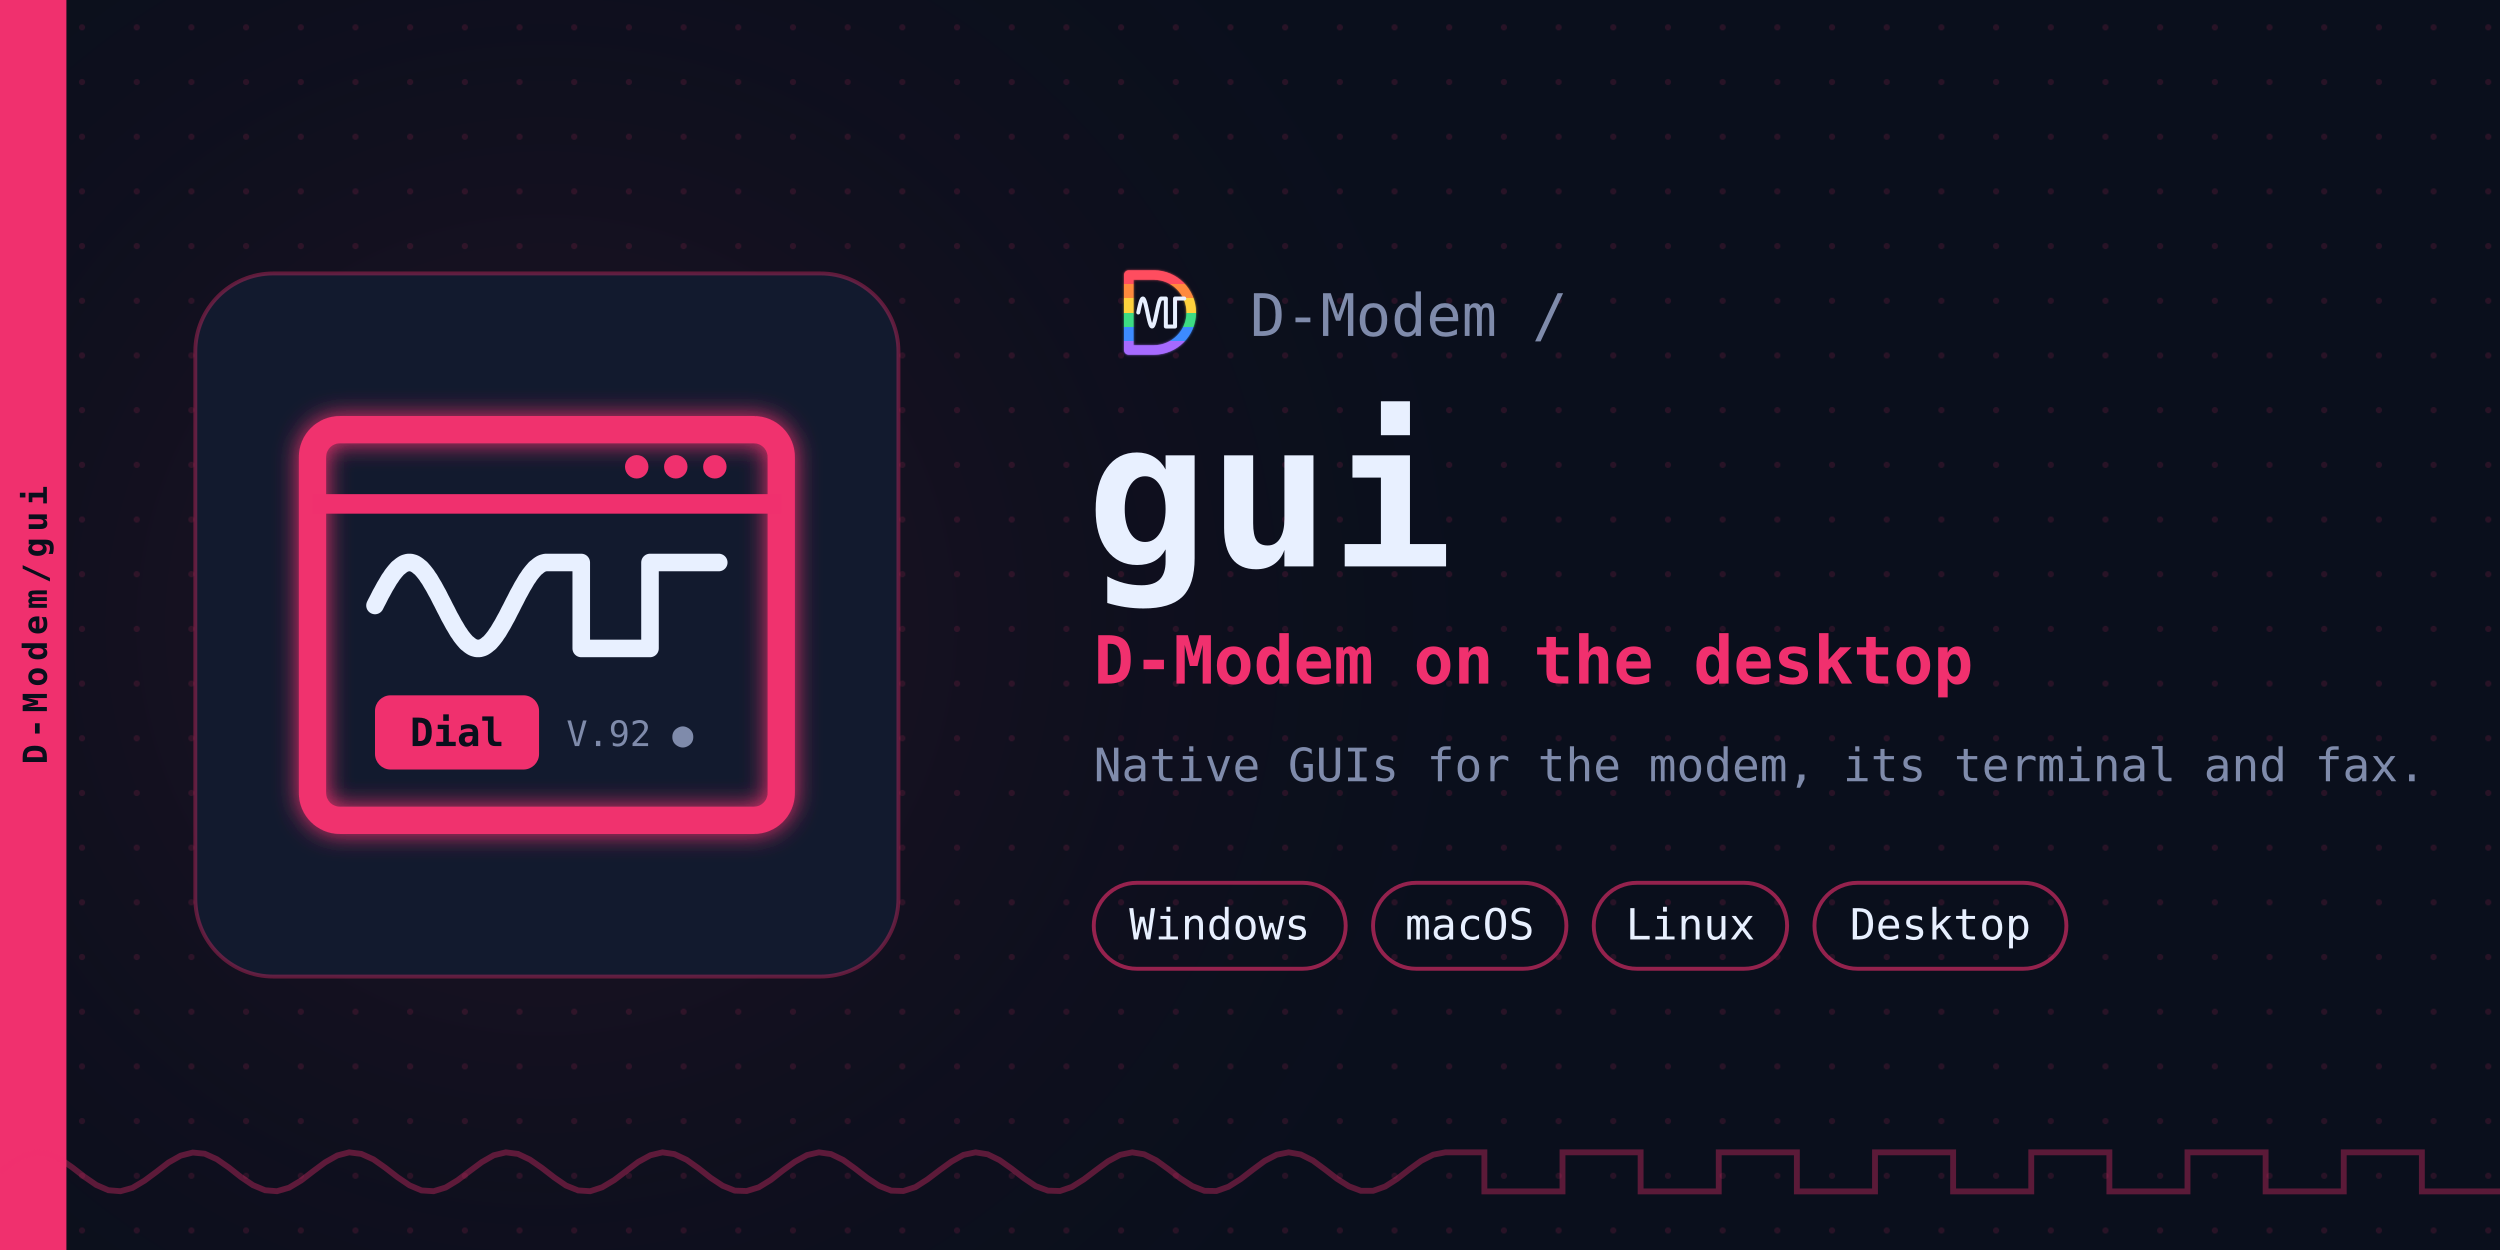
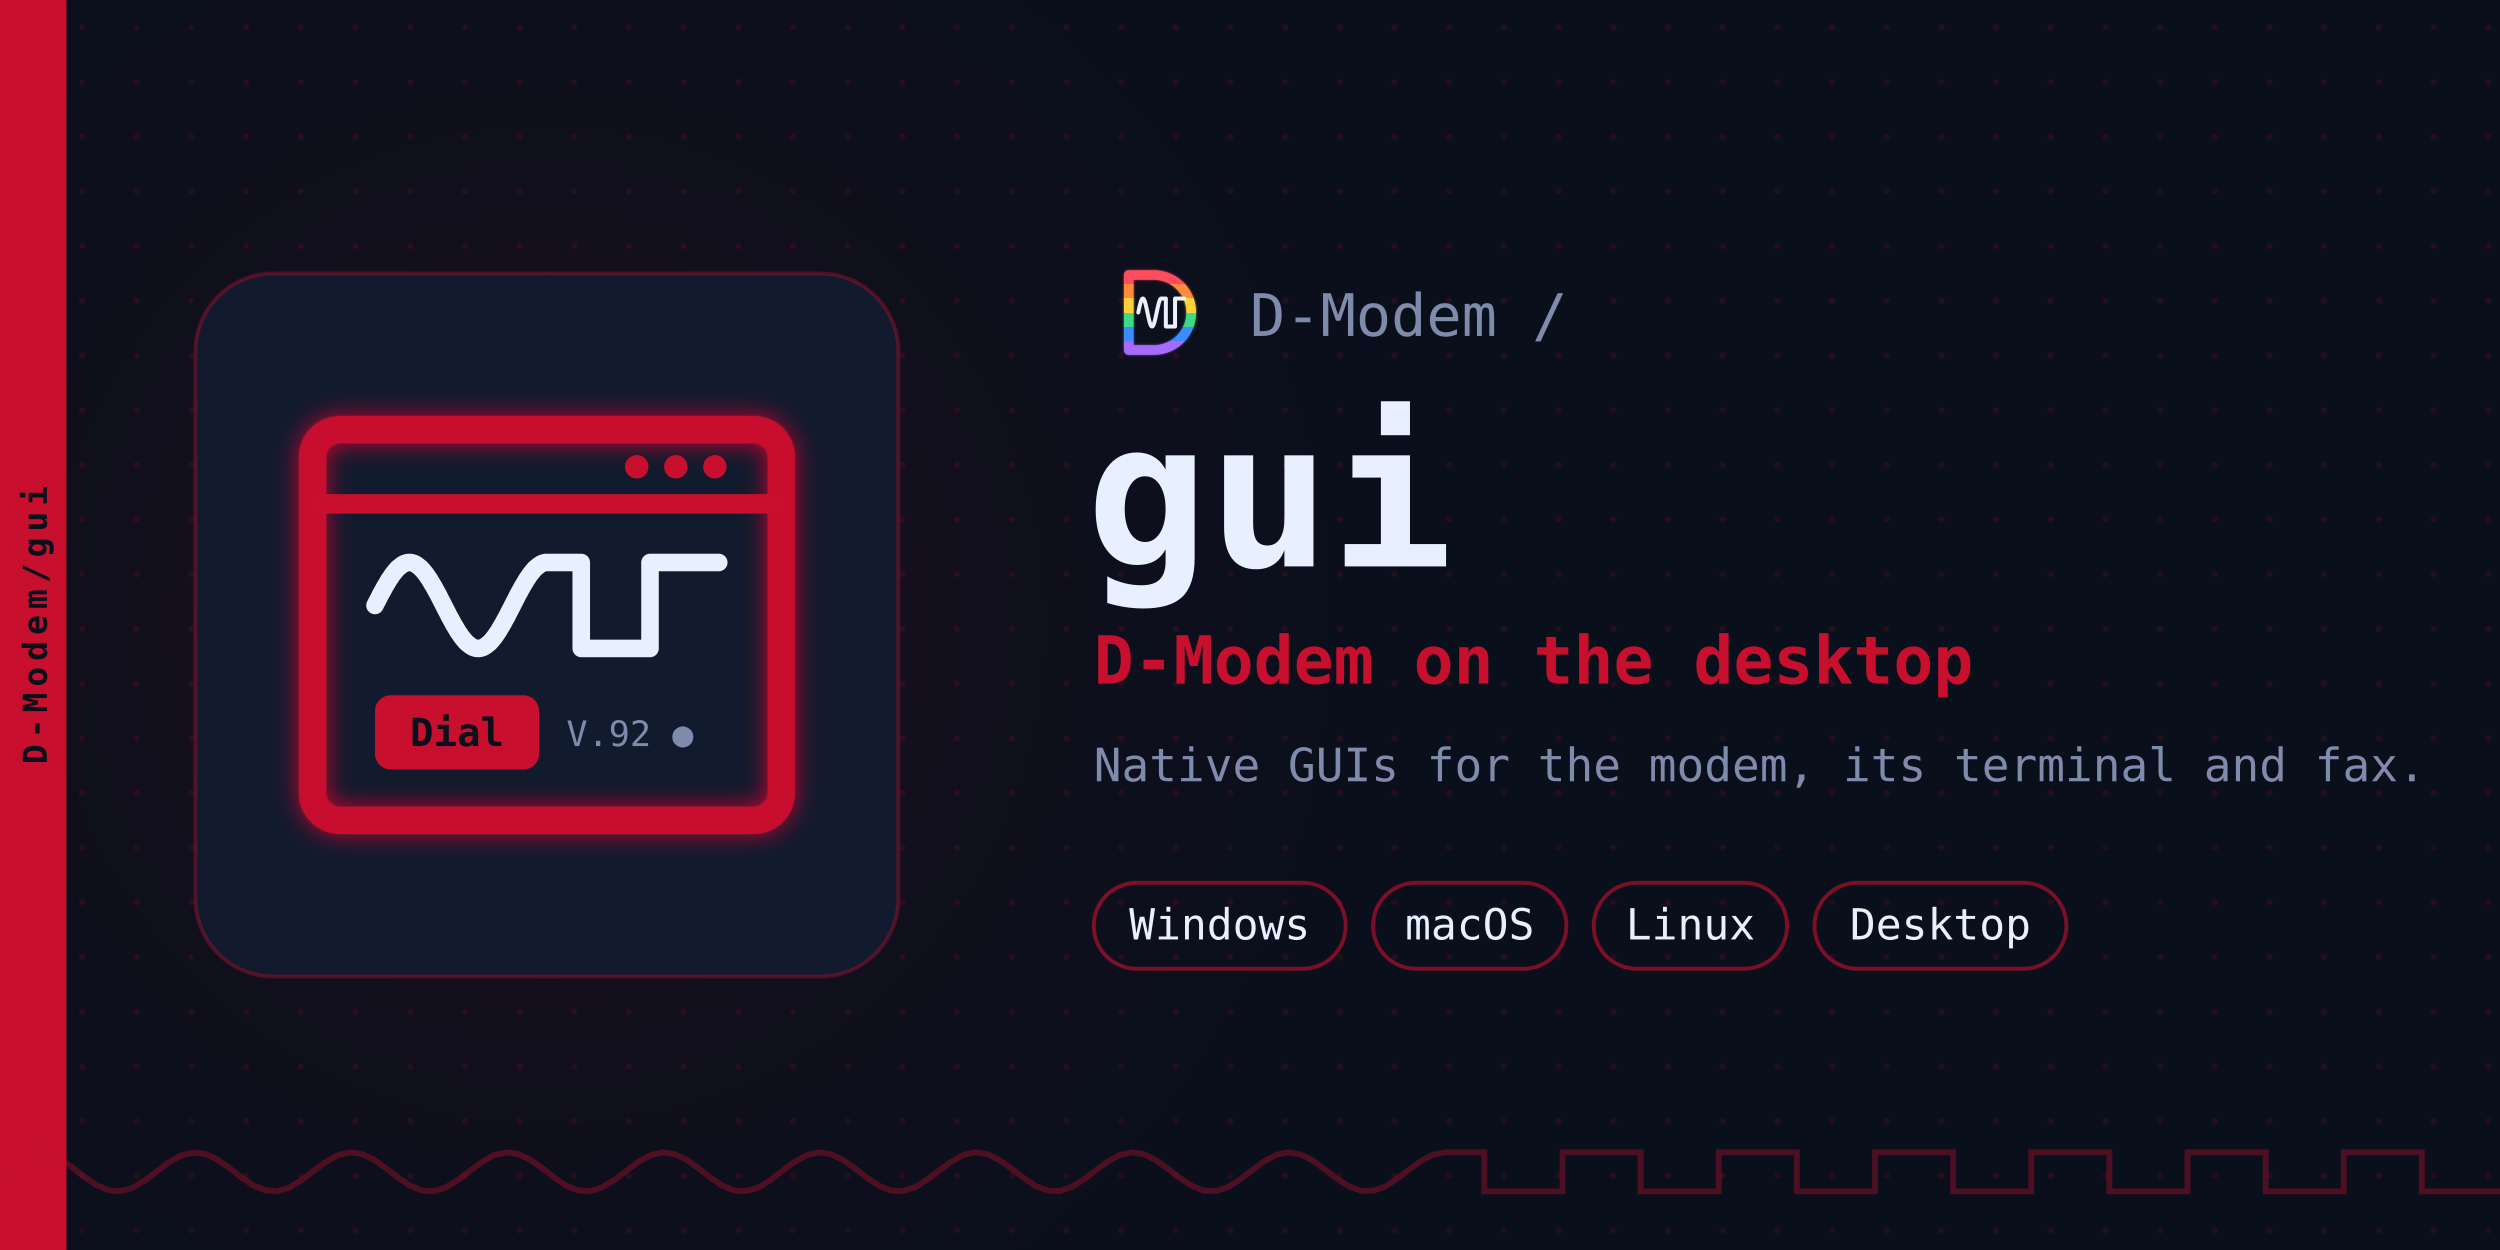
<svg xmlns="http://www.w3.org/2000/svg" width="1280" height="640" viewBox="0 0 1280 640">
  <defs>
    <pattern id="qam" width="28" height="28" patternUnits="userSpaceOnUse">
-       <circle cx="14" cy="14" r="1.6" fill="#f0306e" opacity="0.13" />
+       <circle cx="14" cy="14" r="1.6" fill="#c8102e" opacity="0.13" />
    </pattern>
    <radialGradient id="vig" cx="50%" cy="45%" r="75%">
-       <stop offset="0" stop-color="#f0306e" stop-opacity="0.10" />
+       <stop offset="0" stop-color="#c8102e" stop-opacity="0.10" />
      <stop offset="1" stop-color="#0a0f1c" stop-opacity="0" />
    </radialGradient>
    <radialGradient id="vig2" gradientUnits="userSpaceOnUse" cx="280" cy="320" r="520">
-       <stop offset="0" stop-color="#f0306e" stop-opacity="0.12" />
+       <stop offset="0" stop-color="#c8102e" stop-opacity="0.12" />
      <stop offset="1" stop-color="#0a0f1c" stop-opacity="0" />
    </radialGradient>
    <linearGradient id="books" gradientUnits="userSpaceOnUse" x1="0" y1="81" x2="0" y2="419">
      <stop offset="0" stop-color="#ff4d5e" />
      <stop offset="0.167" stop-color="#ff4d5e" />
      <stop offset="0.167" stop-color="#ff8a3d" />
      <stop offset="0.333" stop-color="#ff8a3d" />
      <stop offset="0.333" stop-color="#ffd23d" />
      <stop offset="0.5" stop-color="#ffd23d" />
      <stop offset="0.5" stop-color="#3ddc84" />
      <stop offset="0.667" stop-color="#3ddc84" />
      <stop offset="0.667" stop-color="#3d8bff" />
      <stop offset="0.833" stop-color="#3d8bff" />
      <stop offset="0.833" stop-color="#a66bff" />
      <stop offset="1" stop-color="#a66bff" />
    </linearGradient>
    <filter id="glow" x="-30%" y="-30%" width="160%" height="160%">
      <feGaussianBlur stdDeviation="6" result="b" />
      <feMerge>
        <feMergeNode in="b" />
        <feMergeNode in="SourceGraphic" />
      </feMerge>
    </filter>
  </defs>
  <rect width="1280" height="640" fill="#0a0f1c" />
  <rect width="1280" height="640" fill="url(#qam)" />
  <rect width="1280" height="640" fill="url(#vig2)" />
-   <rect x="100" y="140" width="360" height="360" rx="40" fill="#121a2e" stroke="#f0306e" stroke-opacity="0.35" stroke-width="2" />
+   <rect x="100" y="140" width="360" height="360" rx="40" fill="#121a2e" stroke="#c8102e" stroke-opacity="0.35" stroke-width="2" />
  <g transform="translate(130 170)">
-     <rect x="30" y="50" width="240" height="200" rx="14" stroke="#f0306e" stroke-width="14" stroke-linecap="round" stroke-linejoin="round" fill="none" filter="url(#glow)" />
-     <line x1="30" y1="88" x2="270" y2="88" stroke="#f0306e" stroke-width="10" />
-     <circle cx="236" cy="69" r="6" fill="#f0306e" />
-     <circle cx="216" cy="69" r="6" fill="#f0306e" />
-     <circle cx="196" cy="69" r="6" fill="#f0306e" />
+     <rect x="30" y="50" width="240" height="200" rx="14" stroke="#c8102e" stroke-width="14" stroke-linecap="round" stroke-linejoin="round" fill="none" filter="url(#glow)" />
+     <line x1="30" y1="88" x2="270" y2="88" stroke="#c8102e" stroke-width="10" />
+     <circle cx="236" cy="69" r="6" fill="#c8102e" />
+     <circle cx="216" cy="69" r="6" fill="#c8102e" />
+     <circle cx="196" cy="69" r="6" fill="#c8102e" />
    <path d="M62.0,140.0 L62.7,138.6 L63.5,137.1 L64.2,135.7 L64.9,134.3 L65.7,132.9 L66.4,131.6 L67.1,130.3 L67.9,129.0 L68.6,127.8 L69.3,126.6 L70.1,125.5 L70.8,124.4 L71.5,123.5 L72.3,122.5 L73.0,121.7 L73.7,120.9 L74.5,120.3 L75.2,119.7 L75.9,119.2 L76.7,118.7 L77.4,118.4 L78.1,118.2 L78.9,118.0 L79.6,118.0 L80.3,118.0 L81.1,118.2 L81.8,118.4 L82.5,118.7 L83.3,119.2 L84.0,119.7 L84.7,120.3 L85.5,120.9 L86.2,121.7 L86.9,122.5 L87.7,123.5 L88.4,124.4 L89.1,125.5 L89.9,126.6 L90.6,127.8 L91.3,129.0 L92.1,130.3 L92.8,131.6 L93.5,132.9 L94.3,134.3 L95.0,135.7 L95.7,137.1 L96.5,138.6 L97.2,140.0 L97.9,141.4 L98.7,142.9 L99.4,144.3 L100.1,145.7 L100.9,147.1 L101.6,148.4 L102.3,149.7 L103.1,151.0 L103.8,152.2 L104.5,153.4 L105.3,154.5 L106.0,155.6 L106.7,156.5 L107.5,157.5 L108.2,158.3 L108.9,159.1 L109.7,159.7 L110.4,160.3 L111.1,160.8 L111.9,161.3 L112.6,161.6 L113.3,161.8 L114.1,162.0 L114.8,162.0 L115.5,162.0 L116.3,161.8 L117.0,161.6 L117.7,161.3 L118.5,160.8 L119.2,160.3 L119.9,159.7 L120.7,159.1 L121.4,158.3 L122.1,157.5 L122.9,156.5 L123.6,155.6 L124.3,154.5 L125.1,153.4 L125.8,152.2 L126.5,151.0 L127.3,149.7 L128.0,148.4 L128.7,147.1 L129.5,145.7 L130.2,144.3 L130.9,142.9 L131.7,141.4 L132.4,140.0 L133.1,138.6 L133.9,137.1 L134.6,135.7 L135.3,134.3 L136.1,132.9 L136.8,131.6 L137.5,130.3 L138.3,129.0 L139.0,127.8 L139.7,126.6 L140.5,125.5 L141.2,124.4 L141.9,123.5 L142.7,122.5 L143.4,121.7 L144.1,120.9 L144.9,120.3 L145.6,119.7 L146.3,119.2 L147.1,118.7 L147.8,118.4 L148.5,118.2 L149.3,118.0 L150.0,118.0 H167.6 V162.0 H202.8 V118.0 H238.0" stroke="#e8f0ff" stroke-width="9" fill="none" stroke-linecap="round" stroke-linejoin="round" />
-     <rect x="62" y="186" width="84" height="38" rx="8" fill="#f0306e" />
+     <rect x="62" y="186" width="84" height="38" rx="8" fill="#c8102e" />
    <text x="104" y="212" text-anchor="middle" font-family="'SauceCodePro Nerd Font Mono', 'Source Code Pro', monospace" font-weight="800" font-size="20" fill="#0a0f1c">Dial</text>
    <text x="160" y="212" font-family="'SauceCodePro Nerd Font Mono', 'Source Code Pro', monospace" font-size="18" fill="#7f8bab">V.92 ●</text>
  </g>
  <g transform="translate(560 128)">
    <g transform="scale(0.128)">
      <path d="M140 100 H240 A150 150 0 0 1 240 400 H140 Z" fill="none" stroke="url(#books)" stroke-width="38" stroke-linejoin="round" filter="url(#glow)" />
      <path d="M178.0,250.0 L178.8,246.3 L179.5,242.7 L180.3,239.1 L181.1,235.5 L181.8,232.0 L182.6,228.6 L183.4,225.2 L184.1,222.0 L184.9,218.9 L185.7,215.9 L186.4,213.1 L187.2,210.4 L188.0,207.9 L188.7,205.6 L189.5,203.4 L190.3,201.5 L191.0,199.8 L191.8,198.3 L192.6,197.0 L193.3,195.9 L194.1,195.1 L194.9,194.5 L195.6,194.1 L196.4,194.0 L197.2,194.1 L197.9,194.5 L198.7,195.1 L199.5,195.9 L200.2,197.0 L201.0,198.3 L201.8,199.8 L202.5,201.5 L203.3,203.4 L204.1,205.6 L204.8,207.9 L205.6,210.4 L206.4,213.1 L207.1,215.9 L207.9,218.9 L208.7,222.0 L209.4,225.2 L210.2,228.6 L211.0,232.0 L211.7,235.5 L212.5,239.1 L213.3,242.7 L214.0,246.3 L214.8,250.0 L215.6,253.7 L216.3,257.3 L217.1,260.9 L217.9,264.5 L218.6,268.0 L219.4,271.4 L220.2,274.8 L220.9,278.0 L221.7,281.1 L222.5,284.1 L223.2,286.9 L224.0,289.6 L224.8,292.1 L225.5,294.4 L226.3,296.6 L227.1,298.5 L227.8,300.2 L228.6,301.7 L229.4,303.0 L230.1,304.1 L230.9,304.9 L231.7,305.5 L232.4,305.9 L233.2,306.0 L234.0,305.9 L234.7,305.5 L235.5,304.9 L236.3,304.1 L237.0,303.0 L237.8,301.7 L238.6,300.2 L239.3,298.5 L240.1,296.6 L240.9,294.4 L241.6,292.1 L242.4,289.6 L243.2,286.9 L243.9,284.1 L244.7,281.1 L245.5,278.0 L246.2,274.8 L247.0,271.4 L247.8,268.0 L248.5,264.5 L249.3,260.9 L250.1,257.3 L250.8,253.7 L251.6,250.0 L252.4,246.3 L253.1,242.7 L253.9,239.1 L254.7,235.5 L255.4,232.0 L256.2,228.6 L257.0,225.2 L257.7,222.0 L258.5,218.9 L259.3,215.9 L260.0,213.1 L260.8,210.4 L261.6,207.9 L262.3,205.6 L263.1,203.4 L263.9,201.5 L264.6,199.8 L265.4,198.3 L266.2,197.0 L266.9,195.9 L267.7,195.1 L268.5,194.5 L269.2,194.1 L270.0,194.0 H288.4 V306.0 H325.2 V194.0 H362.0" fill="none" stroke="#e8f0ff" stroke-width="16" stroke-linecap="round" stroke-linejoin="round" />
    </g>
  </g>
  <text x="640" y="172" font-family="'SauceCodePro Nerd Font Mono', 'Source Code Pro', monospace" font-size="30" fill="#7f8bab">D-Modem /</text>
  <text x="556" y="290" font-family="'SauceCodePro Nerd Font Mono', 'Source Code Pro', monospace" font-weight="800" font-size="104" fill="#e8f0ff">gui</text>
-   <text x="560" y="350" font-family="'SauceCodePro Nerd Font Mono', 'Source Code Pro', monospace" font-weight="700" font-size="34.0" fill="#f0306e">D-Modem on the desktop</text>
+   <text x="560" y="350" font-family="'SauceCodePro Nerd Font Mono', 'Source Code Pro', monospace" font-weight="700" font-size="34.0" fill="#c8102e">D-Modem on the desktop</text>
  <text x="560" y="400" font-family="'SauceCodePro Nerd Font Mono', 'Source Code Pro', monospace" font-size="23.6" fill="#7f8bab">Native GUIs for the modem, its terminal and fax.</text>
-   <rect x="560" y="452" width="129" height="44" rx="22" fill="none" stroke="#f0306e" stroke-opacity="0.6" stroke-width="2" />
+   <rect x="560" y="452" width="129" height="44" rx="22" fill="none" stroke="#c8102e" stroke-opacity="0.6" stroke-width="2" />
  <text x="624.5" y="481" text-anchor="middle" font-family="'SauceCodePro Nerd Font Mono', 'Source Code Pro', monospace" font-size="22" fill="#e8f0ff">Windows</text>
-   <rect x="703" y="452" width="99" height="44" rx="22" fill="none" stroke="#f0306e" stroke-opacity="0.6" stroke-width="2" />
+   <rect x="703" y="452" width="99" height="44" rx="22" fill="none" stroke="#c8102e" stroke-opacity="0.6" stroke-width="2" />
  <text x="752.5" y="481" text-anchor="middle" font-family="'SauceCodePro Nerd Font Mono', 'Source Code Pro', monospace" font-size="22" fill="#e8f0ff">macOS</text>
-   <rect x="816" y="452" width="99" height="44" rx="22" fill="none" stroke="#f0306e" stroke-opacity="0.6" stroke-width="2" />
+   <rect x="816" y="452" width="99" height="44" rx="22" fill="none" stroke="#c8102e" stroke-opacity="0.6" stroke-width="2" />
  <text x="865.5" y="481" text-anchor="middle" font-family="'SauceCodePro Nerd Font Mono', 'Source Code Pro', monospace" font-size="22" fill="#e8f0ff">Linux</text>
-   <rect x="929" y="452" width="129" height="44" rx="22" fill="none" stroke="#f0306e" stroke-opacity="0.6" stroke-width="2" />
+   <rect x="929" y="452" width="129" height="44" rx="22" fill="none" stroke="#c8102e" stroke-opacity="0.6" stroke-width="2" />
  <text x="993.5" y="481" text-anchor="middle" font-family="'SauceCodePro Nerd Font Mono', 'Source Code Pro', monospace" font-size="22" fill="#e8f0ff">Desktop</text>
-   <rect x="0" y="0" width="34" height="640" fill="#f0306e" />
+   <rect x="0" y="0" width="34" height="640" fill="#c8102e" />
  <text transform="translate(24 320) rotate(-90)" text-anchor="middle" font-family="'SauceCodePro Nerd Font Mono', 'Source Code Pro', monospace" font-weight="800" font-size="17" letter-spacing="3" fill="#0a0f1c">D-Modem/gui</text>
-   <path d="M0.0,600.0 L6.2,595.3 L12.3,591.8 L18.5,590.1 L24.7,590.7 L30.8,593.4 L37.0,597.7 L43.2,602.5 L49.3,606.7 L55.5,609.4 L61.7,609.9 L67.8,608.2 L74.0,604.5 L80.2,599.9 L86.3,595.2 L92.5,591.7 L98.7,590.1 L104.8,590.7 L111.0,593.5 L117.2,597.8 L123.3,602.6 L129.5,606.8 L135.7,609.4 L141.8,609.9 L148.0,608.1 L154.2,604.4 L160.3,599.7 L166.5,595.1 L172.7,591.6 L178.8,590.0 L185.0,590.8 L191.2,593.6 L197.3,597.9 L203.5,602.7 L209.7,606.9 L215.8,609.5 L222.0,609.9 L228.2,608.0 L234.3,604.3 L240.5,599.6 L246.7,595.0 L252.8,591.5 L259.0,590.0 L265.2,590.8 L271.3,593.7 L277.5,598.0 L283.7,602.8 L289.8,607.0 L296.0,609.5 L302.2,609.9 L308.3,607.9 L314.5,604.2 L320.7,599.5 L326.8,594.9 L333.0,591.5 L339.2,590.0 L345.3,590.9 L351.5,593.8 L357.7,598.2 L363.8,603.0 L370.0,607.1 L376.2,609.6 L382.3,609.8 L388.5,607.9 L394.7,604.1 L400.8,599.3 L407.0,594.8 L413.2,591.4 L419.3,590.0 L425.5,590.9 L431.7,593.9 L437.8,598.3 L444.0,603.1 L450.2,607.2 L456.3,609.6 L462.5,609.8 L468.7,607.8 L474.8,603.9 L481.0,599.2 L487.2,594.7 L493.3,591.3 L499.5,590.0 L505.7,591.0 L511.8,594.0 L518.0,598.4 L524.2,603.2 L530.3,607.3 L536.5,609.6 L542.7,609.8 L548.8,607.7 L555.0,603.8 L561.2,599.1 L567.3,594.6 L573.5,591.3 L579.7,590.0 L585.8,591.0 L592.0,594.1 L598.2,598.6 L604.3,603.3 L610.5,607.3 L616.7,609.7 L622.8,609.8 L629.0,607.6 L635.2,603.7 L641.3,599.0 L647.5,594.4 L653.7,591.2 L659.8,590.0 L666.0,591.1 L672.2,594.2 L678.3,598.7 L684.5,603.5 L690.7,607.4 L696.8,609.7 L703.0,609.7 L709.2,607.5 L715.3,603.6 L721.5,598.8 L727.7,594.3 L733.8,591.2 L740.0,590.0 H760.0 V610.0 H800.0 V590.0 H840.0 V610.0 H880.0 V590.0 H920.0 V610.0 H960.0 V590.0 H1000.0 V610.0 H1040.0 V590.0 H1080.0 V610.0 H1120.0 V590.0 H1160.0 V610.0 H1200.0 V590.0 H1240.0 V610.0 H1280.0" fill="none" stroke="#f0306e" stroke-opacity="0.35" stroke-width="3" />
+   <path d="M0.0,600.0 L6.2,595.3 L12.3,591.8 L18.5,590.1 L24.7,590.7 L30.8,593.4 L37.0,597.7 L43.2,602.5 L49.3,606.7 L55.5,609.4 L61.7,609.9 L67.8,608.2 L74.0,604.5 L80.2,599.9 L86.3,595.2 L92.5,591.7 L98.7,590.1 L104.8,590.7 L111.0,593.5 L117.2,597.8 L123.3,602.6 L129.5,606.8 L135.7,609.4 L141.8,609.9 L148.0,608.1 L154.2,604.4 L160.3,599.7 L166.5,595.1 L172.7,591.6 L178.8,590.0 L185.0,590.8 L191.2,593.6 L197.3,597.9 L203.5,602.7 L209.7,606.9 L215.8,609.5 L222.0,609.9 L228.2,608.0 L234.3,604.3 L240.5,599.6 L246.7,595.0 L252.8,591.5 L259.0,590.0 L265.2,590.8 L271.3,593.7 L277.5,598.0 L283.7,602.8 L289.8,607.0 L296.0,609.5 L302.2,609.9 L308.3,607.9 L314.5,604.2 L320.7,599.5 L326.8,594.9 L333.0,591.5 L339.2,590.0 L345.3,590.9 L351.5,593.8 L357.7,598.2 L363.8,603.0 L370.0,607.1 L376.2,609.6 L382.3,609.8 L388.5,607.9 L394.7,604.1 L400.8,599.3 L407.0,594.8 L413.2,591.4 L419.3,590.0 L425.5,590.9 L431.7,593.9 L437.8,598.3 L444.0,603.1 L450.2,607.2 L456.3,609.6 L462.5,609.8 L468.7,607.8 L474.8,603.9 L481.0,599.2 L487.2,594.7 L493.3,591.3 L499.5,590.0 L505.7,591.0 L511.8,594.0 L518.0,598.4 L524.2,603.2 L530.3,607.3 L536.5,609.6 L542.7,609.8 L548.8,607.7 L555.0,603.8 L561.2,599.1 L567.3,594.6 L573.5,591.3 L579.7,590.0 L585.8,591.0 L592.0,594.1 L598.2,598.6 L604.3,603.3 L610.5,607.3 L616.7,609.7 L622.8,609.8 L629.0,607.6 L635.2,603.7 L641.3,599.0 L647.5,594.4 L653.7,591.2 L659.8,590.0 L666.0,591.1 L672.2,594.2 L678.3,598.7 L684.5,603.5 L690.7,607.4 L696.8,609.7 L703.0,609.7 L709.2,607.5 L715.3,603.6 L721.5,598.8 L727.7,594.3 L733.8,591.2 L740.0,590.0 H760.0 V610.0 H800.0 V590.0 H840.0 V610.0 H880.0 V590.0 H920.0 V610.0 H960.0 V590.0 H1000.0 V610.0 H1040.0 V590.0 H1080.0 V610.0 H1120.0 V590.0 H1160.0 V610.0 H1200.0 V590.0 H1240.0 V610.0 H1280.0" fill="none" stroke="#c8102e" stroke-opacity="0.35" stroke-width="3" />
</svg>
